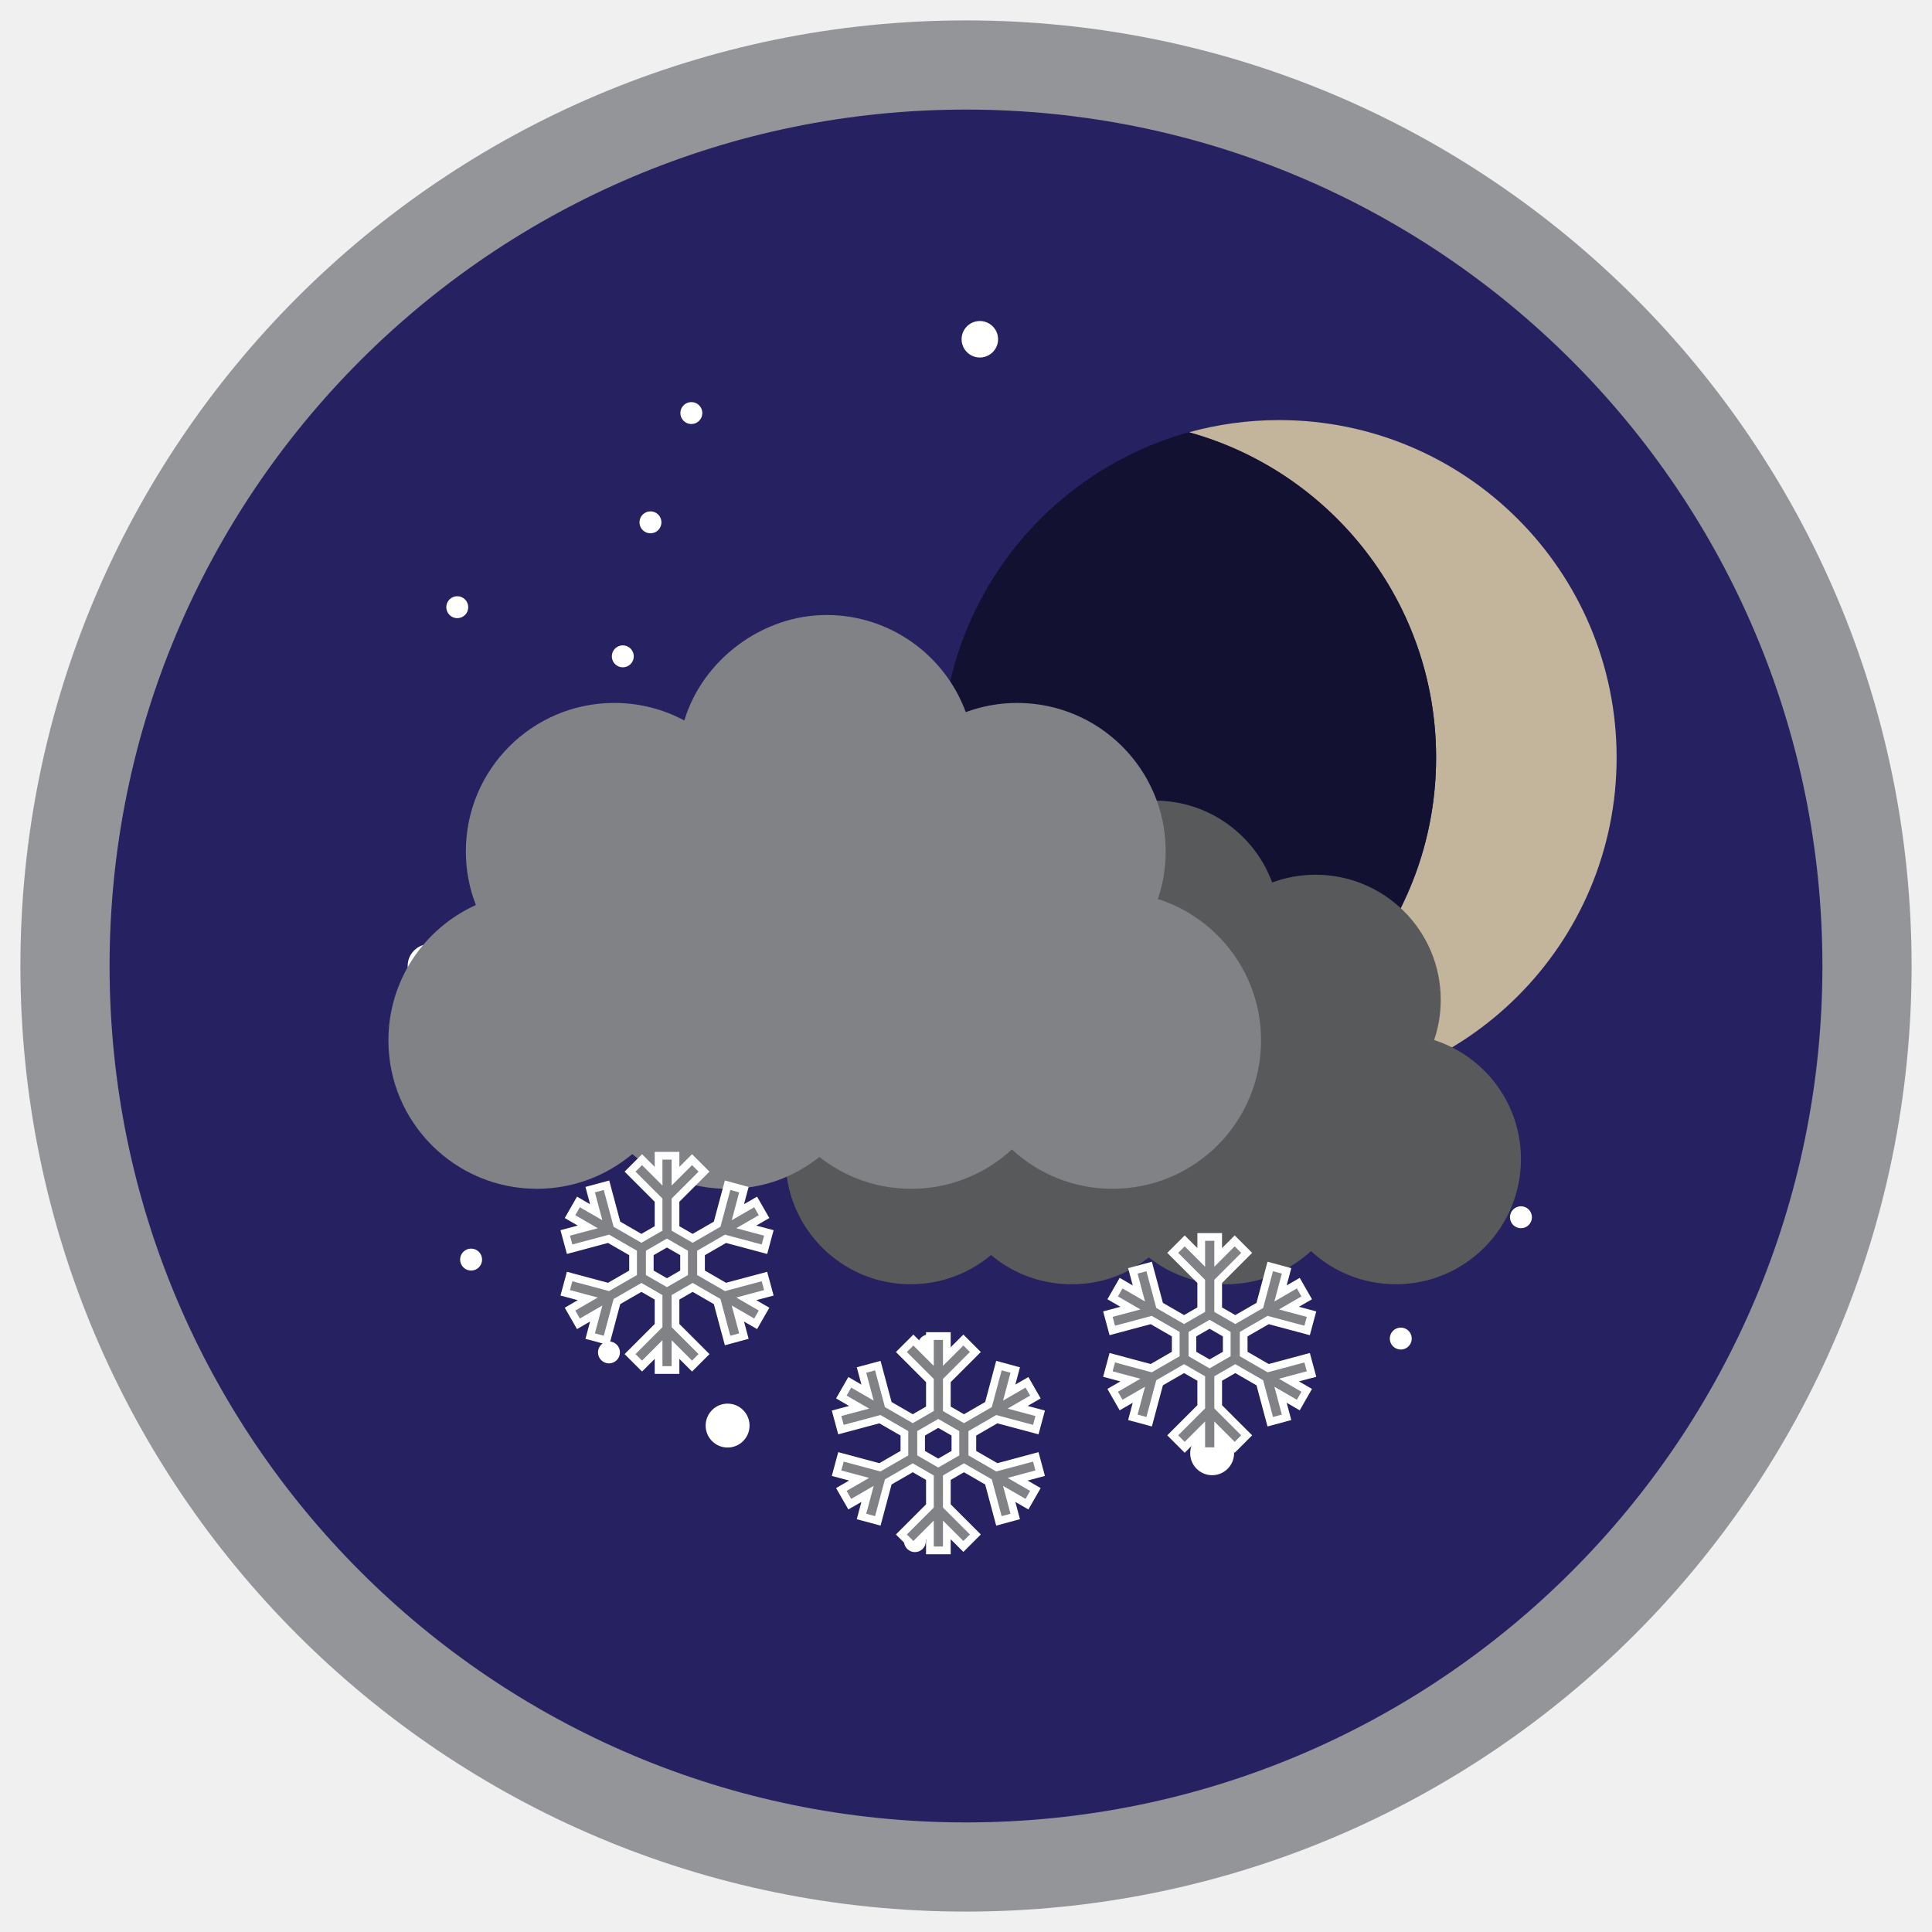
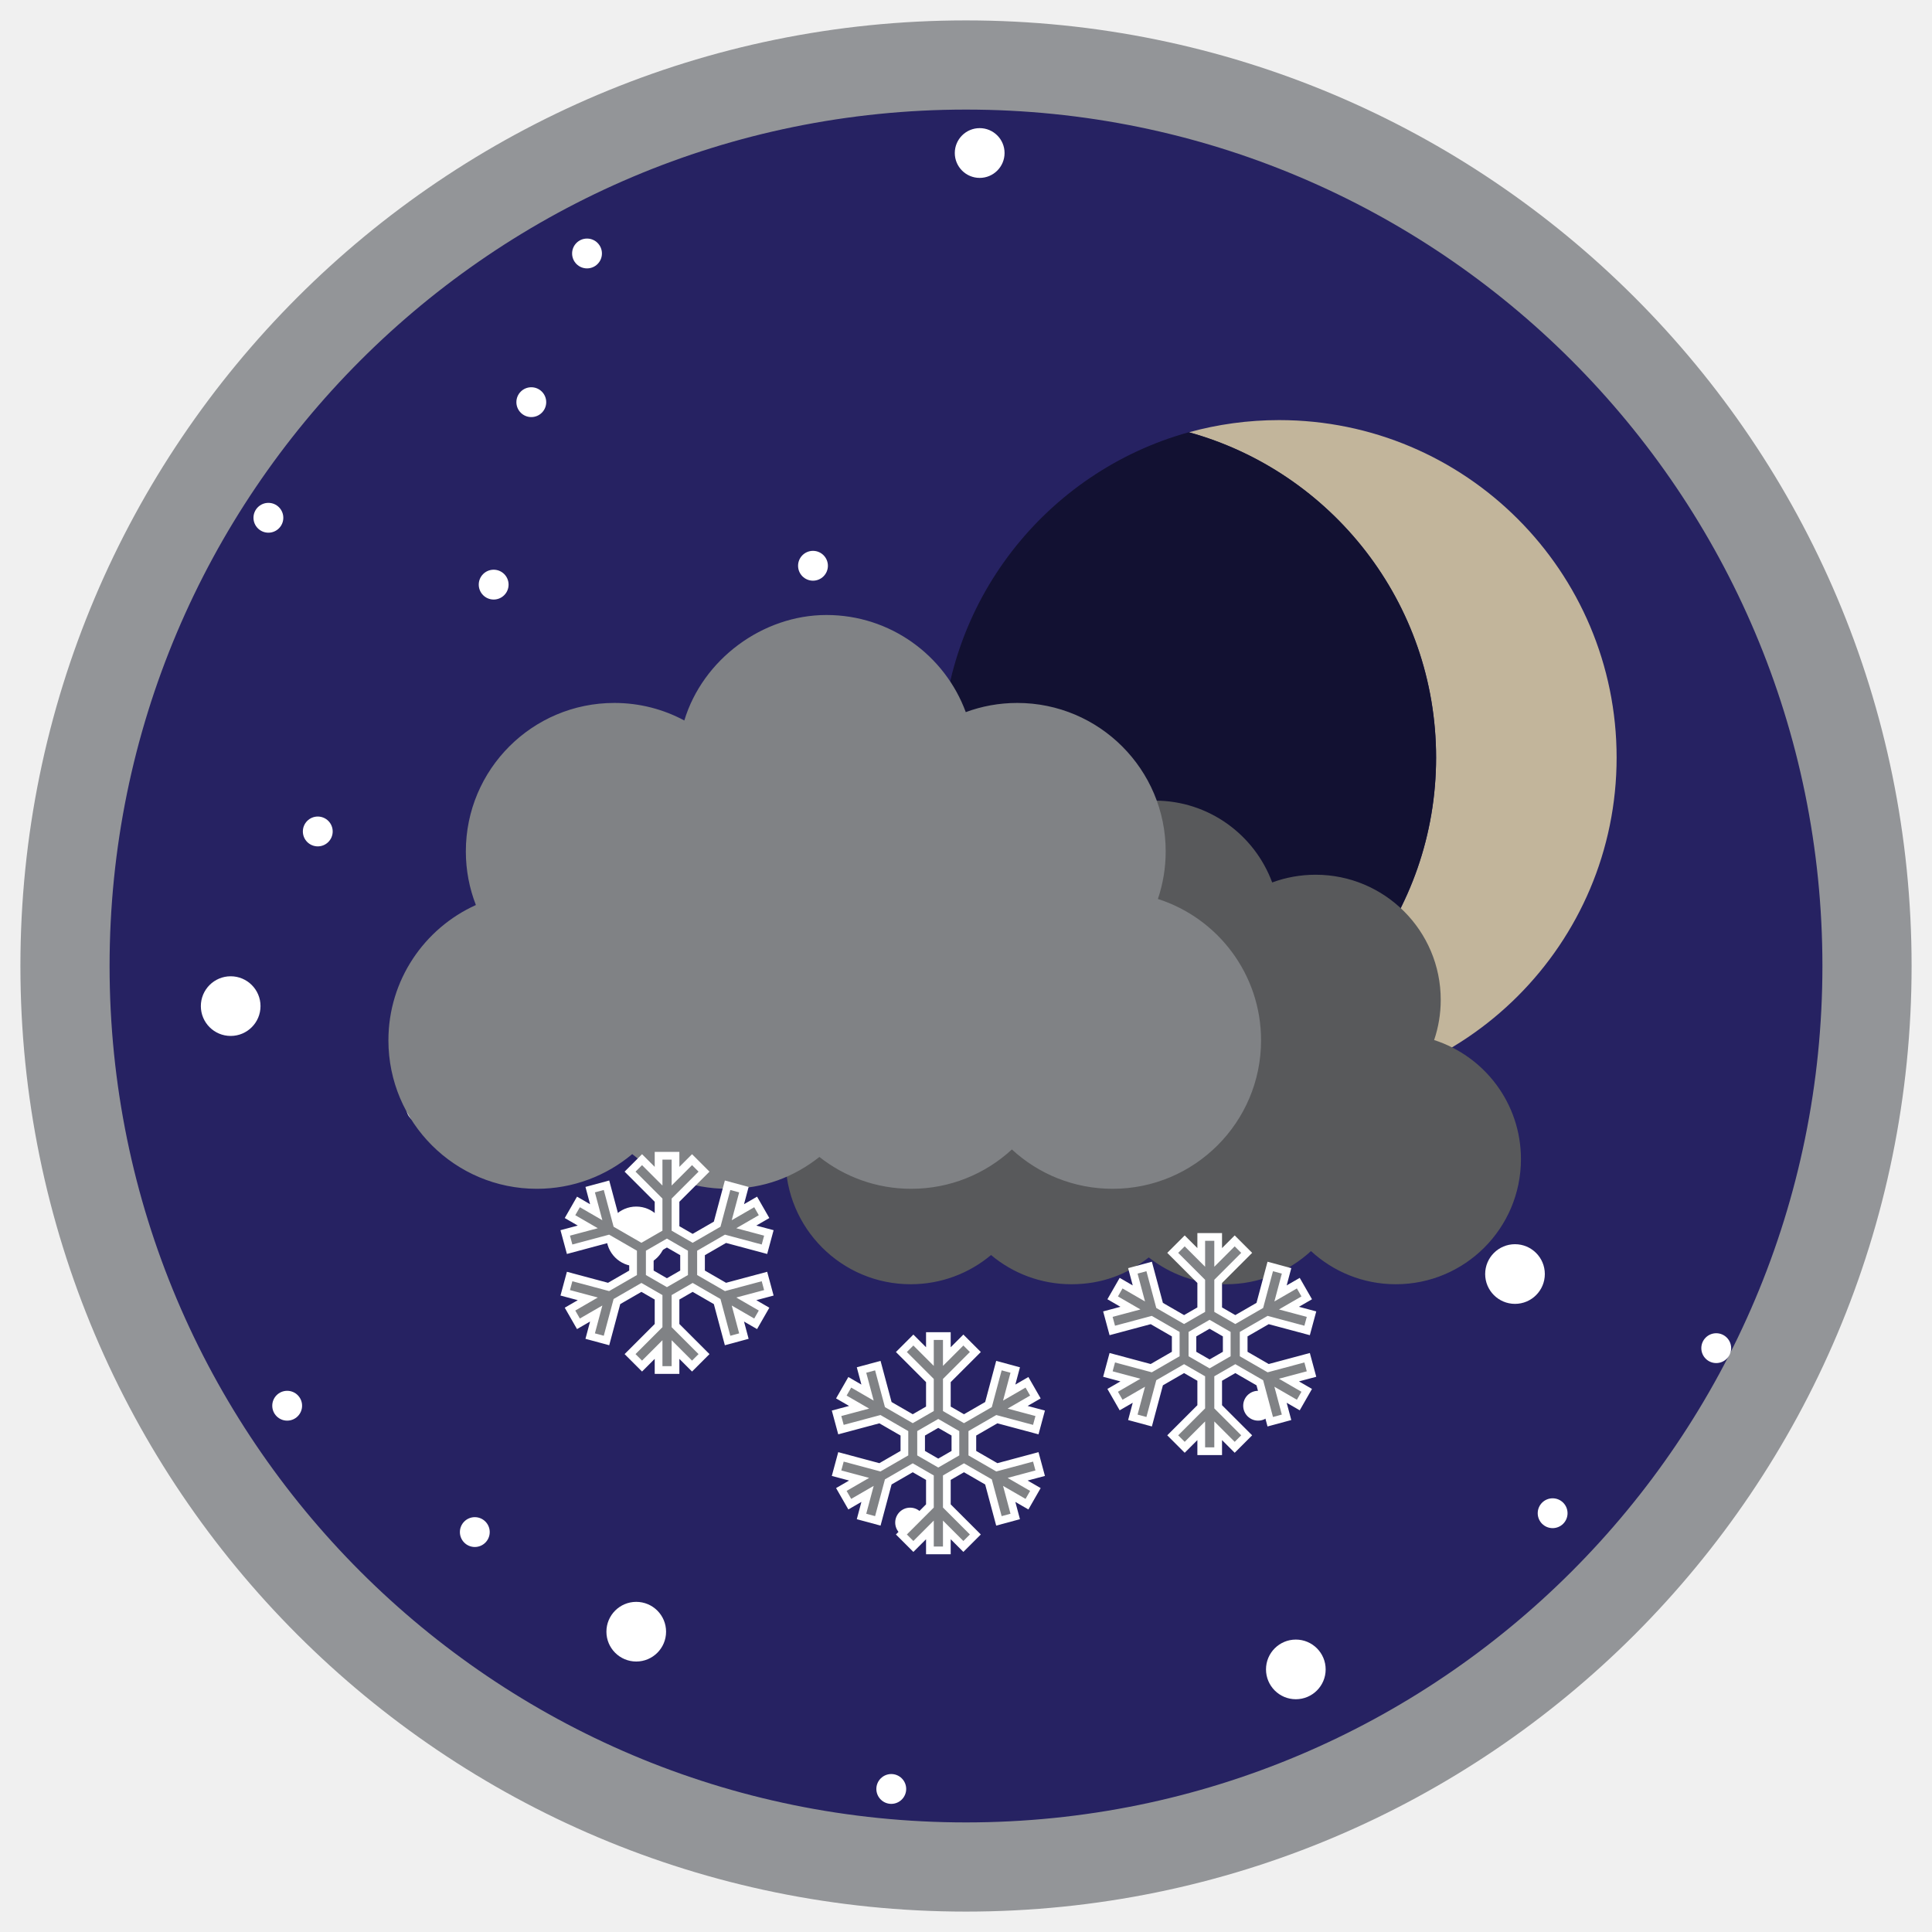
<svg xmlns="http://www.w3.org/2000/svg" id="b" viewBox="0 0 250 250">
  <defs>
    <style>.c{fill:#fff;}.d{stroke:#fff;stroke-width:1px;}.d,.e{fill:#808285;}.d,.f{stroke-miterlimit:10;}.g{fill:#121132;}.h{fill:#c2b59b;}.f{fill:#262262;stroke:#939598;stroke-width:11.54px;}.i{fill:#58595b;}</style>
  </defs>
-   <circle class="f" cx="125" cy="125" r="116.59" />
  <circle class="c" cx="80.59" cy="84.93" r="1.42" />
  <circle class="c" cx="73.7" cy="134.68" r="1.42" />
  <circle class="c" cx="135.91" cy="148.01" r="1.42" />
  <circle class="c" cx="146.05" cy="101.24" r="1.42" />
  <circle class="c" cx="112.73" cy="104.82" r="1.42" />
  <circle class="c" cx="110.94" cy="83.14" r="1.42" />
  <circle class="c" cx="149.63" cy="132.89" r="1.42" />
  <circle class="c" cx="84.17" cy="67.59" r="1.42" />
  <circle class="c" cx="63.87" cy="108.4" r="1.42" />
  <circle class="c" cx="60.96" cy="162.99" r="1.42" />
  <circle class="c" cx="181.26" cy="173.21" r="1.42" />
  <circle class="c" cx="153.27" cy="162.99" r="1.42" />
  <circle class="c" cx="118.39" cy="199.42" r="1.42" />
  <circle class="c" cx="120.18" cy="174.1" r="1.42" />
  <circle class="c" cx="116.6" cy="131.1" r="1.42" />
  <circle class="c" cx="78.8" cy="175" r="1.42" />
  <circle class="c" cx="89.46" cy="121.42" r="1.42" />
  <circle class="c" cx="156.85" cy="61" r="1.42" />
  <circle class="c" cx="126.79" cy="43.9" r="2.36" />
  <circle class="c" cx="89.46" cy="53.45" r="1.42" />
  <circle class="c" cx="59.17" cy="78.57" r="1.42" />
  <circle class="c" cx="196.81" cy="157.51" r="1.42" />
-   <g>
-     <path class="h" d="m209.19,98.02c0,24.11-19.55,43.67-43.67,43.67-4.04,0-7.96-.55-11.68-1.58,18.44-5.1,31.99-22.01,31.99-42.08s-13.55-36.99-31.99-42.09c3.72-1.03,7.64-1.58,11.68-1.58,24.11,0,43.67,19.55,43.67,43.68Z" />
-     <path class="g" d="m185.83,98.02c0,20.07-13.55,36.98-31.99,42.08-18.45-5.1-32-22.01-32-42.08s13.55-36.99,32-42.09c18.44,5.1,31.99,22.02,31.99,42.09Z" />
-   </g>
  <circle class="c" cx="156.85" cy="188.05" r="2.84" />
  <circle class="c" cx="177.68" cy="150.47" r="2.84" />
  <circle class="c" cx="94.15" cy="146.89" r="2.84" />
  <circle class="c" cx="55.59" cy="125" r="2.84" />
  <circle class="c" cx="94.15" cy="184.47" r="2.84" />
+   <circle class="f" cx="125" cy="125" r="116.59" />
+   <g>
+     <circle class="c" cx="63.88" cy="75.65" r="1.93" />
+     <circle class="c" cx="54.51" cy="143.37" r="1.93" />
+     <circle class="c" cx="139.18" cy="161.51" r="1.93" />
+     <circle class="c" cx="107.63" cy="102.72" r="1.93" />
+     <circle class="c" cx="105.2" cy="73.21" r="1.93" />
+     <circle class="c" cx="68.75" cy="52.04" r="1.93" />
+     <circle class="c" cx="41.12" cy="107.59" r="1.93" />
+     <circle class="c" cx="37.16" cy="181.9" r="1.93" />
+     <circle class="c" cx="200.91" cy="195.81" r="1.93" />
+     <circle class="c" cx="162.8" cy="181.9" r="1.93" />
+     <circle class="c" cx="115.33" cy="231.49" r="1.93" />
+     <circle class="c" cx="117.77" cy="197.02" r="1.93" />
+     <circle class="c" cx="112.9" cy="138.5" r="1.93" />
+     <circle class="c" cx="61.44" cy="198.25" r="1.93" />
+     <circle class="c" cx="75.96" cy="125.32" r="1.93" />
+     <circle class="c" cx="126.77" cy="19.8" r="3.22" />
+     <circle class="c" cx="75.96" cy="32.8" r="1.93" />
+     <circle class="c" cx="34.73" cy="67" r="1.93" />
+     <circle class="c" cx="222.08" cy="174.45" r="1.93" />
+     <circle class="c" cx="167.68" cy="216.02" r="3.86" />
+     <circle class="c" cx="196.04" cy="164.86" r="3.86" />
+     <circle class="c" cx="82.33" cy="159.99" r="3.86" />
+     <circle class="c" cx="29.85" cy="130.19" r="3.86" />
+     <circle class="c" cx="82.33" cy="211.14" r="3.86" />
+   </g>
+   <g>
+     <path class="h" d="m209.19,98.02c0,24.11-19.55,43.67-43.67,43.67-4.04,0-7.96-.55-11.68-1.58,18.44-5.1,31.99-22.01,31.99-42.08s-13.55-36.99-31.99-42.09c3.72-1.03,7.64-1.58,11.68-1.58,24.11,0,43.67,19.55,43.67,43.68Z" />
+     <path class="g" d="m185.83,98.02c0,20.07-13.55,36.98-31.99,42.08-18.45-5.1-32-22.01-32-42.08s13.55-36.99,32-42.09c18.44,5.1,31.99,22.02,31.99,42.09Z" />
+   </g>
  <path class="i" d="m185.58,134.57c.55-1.63.85-3.37.85-5.19,0-8.94-7.25-16.19-16.19-16.19-1.97,0-3.87.35-5.62,1-2.28-6.18-8.22-10.59-15.19-10.59s-13.49,4.85-15.5,11.5c-2.27-1.22-4.87-1.91-7.64-1.91-8.94,0-16.19,7.25-16.19,16.19,0,2.06.39,4.03,1.09,5.85-5.62,2.54-9.54,8.19-9.54,14.76,0,8.94,7.25,16.19,16.19,16.19,3.96,0,7.59-1.42,10.4-3.78,2.81,2.36,6.44,3.78,10.4,3.78s7.26-1.3,10.01-3.47c2.76,2.17,6.23,3.47,10.01,3.47,4.24,0,8.09-1.63,10.98-4.29,2.89,2.66,6.74,4.29,10.98,4.29,8.94,0,16.19-7.25,16.19-16.19,0-7.21-4.72-13.32-11.24-15.41Z" />
  <path class="e" d="m149.83,116.33c.65-1.93,1.01-4,1.01-6.16,0-10.61-8.6-19.21-19.21-19.21-2.34,0-4.59.42-6.66,1.19-2.7-7.34-9.76-12.57-18.03-12.57s-16,5.75-18.39,13.65c-2.7-1.45-5.78-2.27-9.06-2.27-10.61,0-19.21,8.6-19.21,19.21,0,2.45.46,4.78,1.3,6.94-6.67,3.01-11.32,9.72-11.32,17.51,0,10.61,8.6,19.21,19.21,19.21,4.7,0,9-1.69,12.34-4.49,3.34,2.8,7.64,4.49,12.34,4.49s8.61-1.54,11.88-4.12c3.27,2.58,7.39,4.12,11.88,4.12,5.03,0,9.6-1.93,13.03-5.09,3.42,3.16,8,5.09,13.03,5.09,10.61,0,19.21-8.6,19.21-19.21,0-8.56-5.6-15.81-13.34-18.29Z" />
  <path class="d" d="m98.92,165.18l-5.04,1.35-3.17-1.83v-2.57l3.17-1.83,5.04,1.35.57-2.11-2.92-.78,2.3-1.33-1.09-1.9-2.3,1.33.78-2.92-2.11-.57-1.35,5.04-3.17,1.83-2.22-1.28v-3.66l3.69-3.69-1.55-1.55-2.14,2.14v-2.65h-2.19v2.65l-2.14-2.14-1.55,1.55,3.69,3.69v3.66l-2.22,1.28-3.17-1.83-1.35-5.04-2.11.57.78,2.92-2.3-1.33-1.09,1.9,2.3,1.33-2.92.78.57,2.11,5.04-1.35,3.17,1.83v2.57l-3.17,1.83-5.04-1.35-.57,2.11,2.92.78-2.3,1.33,1.09,1.9,2.3-1.33-.78,2.92,2.11.57,1.35-5.04,3.17-1.83,2.22,1.28v3.66l-3.69,3.69,1.55,1.55,2.14-2.14v2.65h2.19v-2.65l2.14,2.14,1.55-1.55-3.69-3.69v-3.66l2.22-1.28,3.17,1.83,1.35,5.04,2.11-.57-.78-2.92,2.3,1.33,1.09-1.9-2.3-1.33,2.92-.78-.57-2.11Zm-10.4-.48l-2.22,1.28-2.22-1.28v-2.57l2.22-1.28,2.22,1.28v2.57Z" />
  <path class="d" d="m134.03,188.52l-5.04,1.35-3.17-1.83v-2.57l3.17-1.83,5.04,1.35.57-2.11-2.92-.78,2.3-1.33-1.09-1.9-2.3,1.33.78-2.92-2.11-.57-1.35,5.04-3.17,1.83-2.22-1.28v-3.66l3.69-3.69-1.55-1.55-2.14,2.14v-2.65h-2.19v2.65l-2.14-2.14-1.55,1.55,3.69,3.69v3.66l-2.22,1.28-3.17-1.83-1.35-5.04-2.11.57.78,2.92-2.3-1.33-1.09,1.9,2.3,1.33-2.92.78.57,2.11,5.04-1.35,3.17,1.83v2.57l-3.17,1.83-5.04-1.35-.57,2.11,2.92.78-2.3,1.33,1.09,1.9,2.3-1.33-.78,2.92,2.11.57,1.35-5.04,3.17-1.83,2.22,1.28v3.66l-3.69,3.69,1.55,1.55,2.14-2.14v2.65h2.19v-2.65l2.14,2.14,1.55-1.55-3.69-3.69v-3.66l2.22-1.28,3.17,1.83,1.35,5.04,2.11-.57-.78-2.92,2.3,1.33,1.09-1.9-2.3-1.33,2.92-.78-.57-2.11Zm-10.4-.48l-2.22,1.28-2.22-1.28v-2.57l2.22-1.28,2.22,1.28v2.57Z" />
  <path class="d" d="m169.14,175.69l-5.04,1.35-3.17-1.83v-2.57l3.17-1.83,5.04,1.35.57-2.11-2.92-.78,2.3-1.33-1.09-1.9-2.3,1.33.78-2.92-2.11-.57-1.35,5.04-3.17,1.83-2.22-1.28v-3.66l3.69-3.69-1.55-1.55-2.14,2.14v-2.65h-2.19v2.65l-2.14-2.14-1.55,1.55,3.69,3.69v3.66l-2.22,1.28-3.17-1.83-1.35-5.04-2.11.57.78,2.92-2.3-1.33-1.09,1.9,2.3,1.33-2.92.78.57,2.11,5.04-1.35,3.17,1.83v2.57l-3.17,1.83-5.04-1.35-.57,2.11,2.92.78-2.3,1.33,1.09,1.9,2.3-1.33-.78,2.92,2.11.57,1.35-5.04,3.17-1.83,2.22,1.28v3.66l-3.69,3.69,1.55,1.55,2.14-2.14v2.65h2.19v-2.65l2.14,2.14,1.55-1.55-3.69-3.69v-3.66l2.22-1.28,3.17,1.83,1.35,5.04,2.11-.57-.78-2.92,2.3,1.33,1.09-1.9-2.3-1.33,2.92-.78-.57-2.11Zm-10.4-.48l-2.22,1.28-2.22-1.28v-2.57l2.22-1.28,2.22,1.28v2.57Z" />
</svg>
